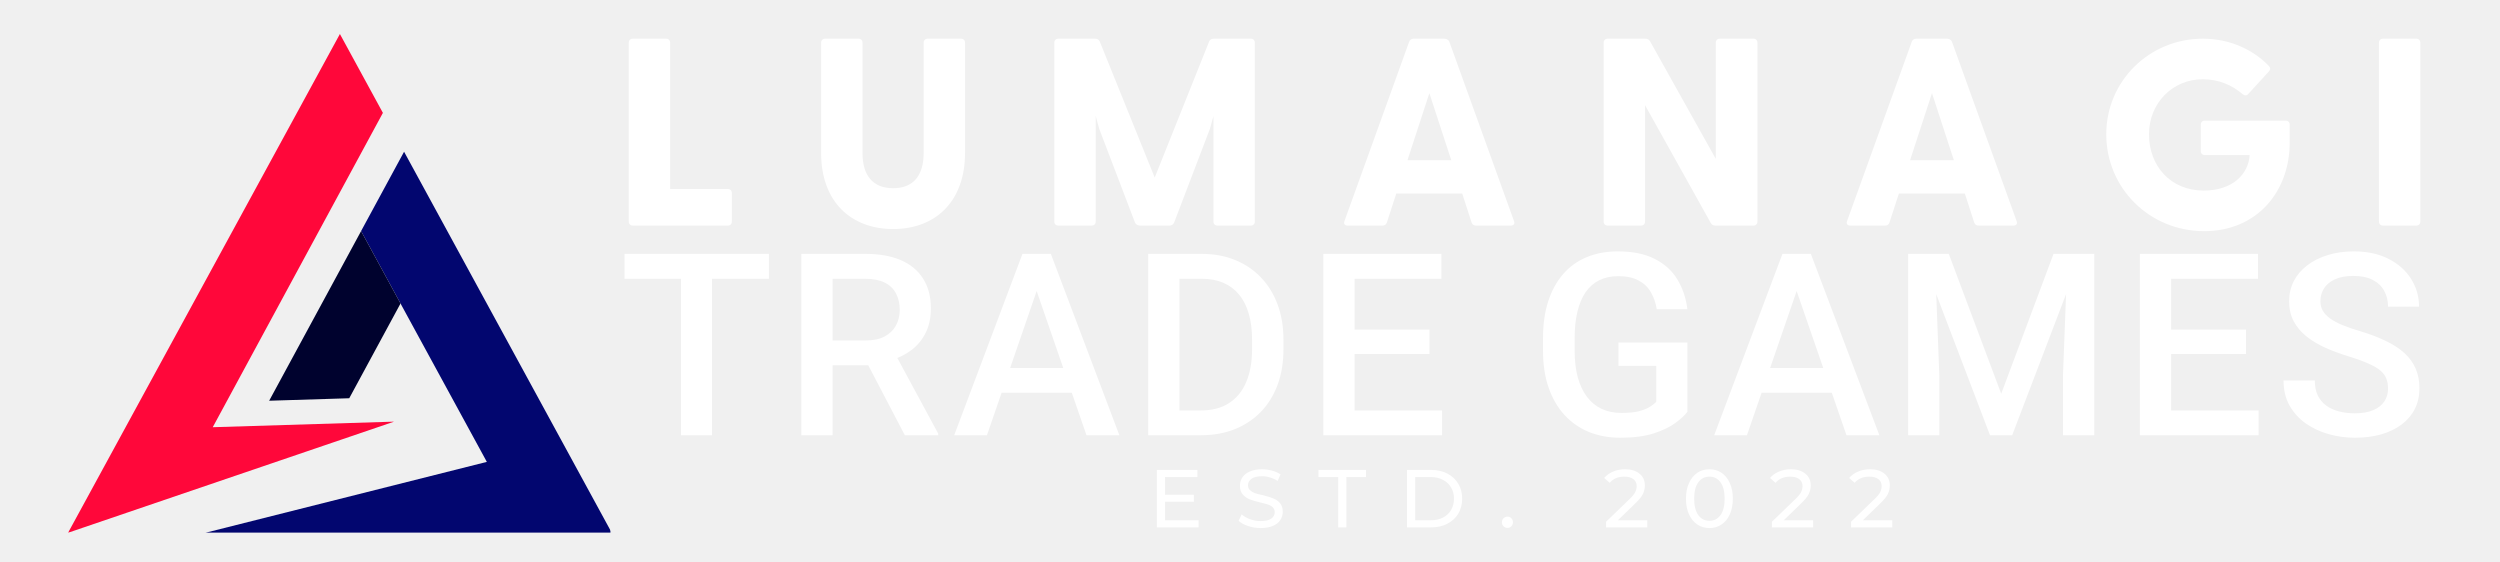
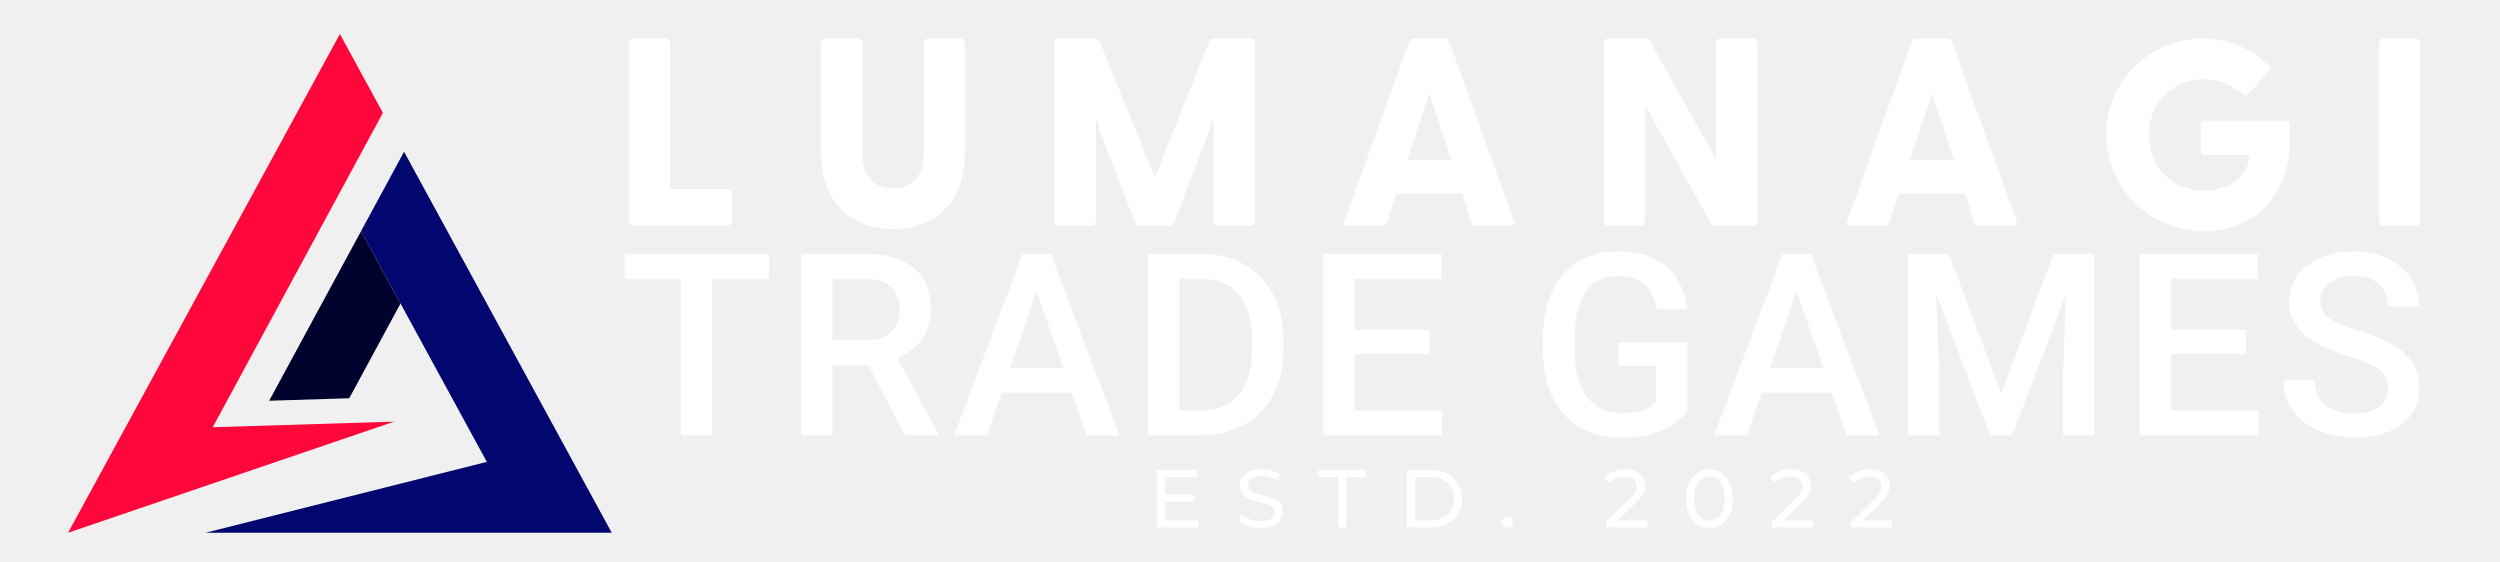
<svg xmlns="http://www.w3.org/2000/svg" width="294" height="66" viewBox="0 0 294 66" fill="none">
-   <mask id="mask0_1645_23108" style="mask-type:luminance" maskUnits="userSpaceOnUse" x="8" y="3" width="39" height="60">
-     <path d="M8 3.988H46.441V62.66H8V3.988Z" fill="white" />
-   </mask>
  <g mask="url(#mask0_1645_23108)">
    <path d="M25.018 50.24L46.343 49.585L8.004 62.652L39.973 4L45.029 13.274L39.973 22.612L25.018 50.24Z" fill="#FF073A" />
  </g>
-   <mask id="mask1_1645_23108" style="mask-type:luminance" maskUnits="userSpaceOnUse" x="23" y="17" width="49" height="46">
-     <path d="M23.203 17.727H71.788V62.66H23.203V17.727Z" fill="white" />
-   </mask>
  <g mask="url(#mask1_1645_23108)">
    <path d="M57.252 54.317L47.101 35.692L42.463 27.175L47.519 17.845L71.942 62.653H24.158L57.252 54.317Z" fill="#02066F" />
  </g>
  <path d="M42.465 27.175L47.102 35.692L41.071 46.834L31.654 47.126L42.465 27.175Z" fill="#00022E" />
  <path d="M85.59 22.227H78.81V5.023C78.81 4.739 78.62 4.549 78.34 4.549H74.413C74.133 4.549 73.943 4.739 73.943 5.023V26.059C73.943 26.339 74.133 26.529 74.413 26.529H85.59C85.874 26.529 86.064 26.339 86.064 26.059V22.697C86.064 22.416 85.874 22.227 85.59 22.227Z" fill="white" />
  <path d="M113.018 4.549H109.091C108.811 4.549 108.622 4.739 108.622 5.023V17.988C108.622 20.656 107.398 22.132 105.042 22.132C102.654 22.132 101.431 20.656 101.431 17.988V5.023C101.431 4.739 101.241 4.549 100.961 4.549H97.034C96.754 4.549 96.564 4.739 96.564 5.023V17.988C96.564 23.766 100.113 26.935 105.042 26.935C109.94 26.935 113.488 23.766 113.488 17.988V5.023C113.488 4.739 113.299 4.549 113.018 4.549Z" fill="white" />
  <path d="M147.097 4.549H142.763C142.51 4.549 142.293 4.644 142.199 4.865L135.793 20.877L129.324 4.865C129.23 4.644 129.013 4.549 128.76 4.549H124.458C124.178 4.549 123.988 4.739 123.988 5.023V26.059C123.988 26.339 124.178 26.529 124.458 26.529H128.385C128.665 26.529 128.855 26.339 128.855 26.059V13.623L129.261 15.131L133.468 26.154C133.563 26.402 133.816 26.529 134.068 26.529H137.522C137.77 26.529 137.991 26.402 138.086 26.154L142.293 15.131L142.7 13.655V26.059C142.7 26.339 142.889 26.529 143.173 26.529H147.097C147.377 26.529 147.566 26.339 147.566 26.059V5.023C147.566 4.739 147.377 4.549 147.097 4.549Z" fill="white" />
  <path d="M178.047 25.996L170.45 4.928C170.355 4.676 170.102 4.549 169.854 4.549H166.242C165.99 4.549 165.8 4.676 165.709 4.928L158.108 25.996C157.986 26.308 158.14 26.529 158.487 26.529H162.568C162.82 26.529 163.006 26.434 163.101 26.154L164.202 22.76H171.957L173.054 26.154C173.149 26.434 173.339 26.529 173.587 26.529H177.668C178.015 26.529 178.173 26.308 178.047 25.996ZM165.52 18.837L168.093 10.955L170.667 18.837H165.52Z" fill="white" />
  <path d="M206.204 4.549H202.246C201.965 4.549 201.776 4.739 201.776 5.023V18.679L194.052 4.865C193.926 4.644 193.74 4.549 193.488 4.549H189.06C188.779 4.549 188.59 4.739 188.59 5.023V26.059C188.59 26.339 188.779 26.529 189.06 26.529H192.987C193.267 26.529 193.456 26.339 193.456 26.059V12.368L201.18 26.213C201.306 26.434 201.492 26.529 201.744 26.529H206.204C206.484 26.529 206.674 26.339 206.674 26.059V5.023C206.674 4.739 206.484 4.549 206.204 4.549Z" fill="white" />
  <path d="M237.154 25.996L229.557 4.928C229.462 4.676 229.21 4.549 228.961 4.549H225.35C225.097 4.549 224.908 4.676 224.817 4.928L217.215 25.996C217.093 26.308 217.247 26.529 217.594 26.529H221.675C221.928 26.529 222.113 26.434 222.208 26.154L223.309 22.76H231.065L232.162 26.154C232.257 26.434 232.446 26.529 232.695 26.529H236.776C237.123 26.529 237.281 26.308 237.154 25.996ZM224.627 18.837L227.201 10.955L229.774 18.837H224.627Z" fill="white" />
  <path d="M268.797 14.187H259.281C259.001 14.187 258.811 14.377 258.811 14.657V17.767C258.811 18.047 259.001 18.237 259.281 18.237H264.558C264.432 20.467 262.549 22.412 259.155 22.412C255.263 22.412 252.721 19.523 252.721 15.79C252.721 12.147 255.484 9.321 259.032 9.321C260.947 9.321 262.486 10.012 263.741 11.077C263.962 11.267 264.211 11.267 264.4 11.046L266.815 8.409C267.005 8.192 267.036 8.003 266.815 7.75C264.901 5.773 262.138 4.549 259.064 4.549C252.753 4.549 247.697 9.542 247.697 15.79C247.697 22.132 252.785 27.184 259.218 27.184C265.434 27.184 269.266 22.507 269.266 16.792V14.657C269.266 14.377 269.077 14.187 268.797 14.187Z" fill="white" />
  <path d="M279.766 5.023V26.059C279.766 26.339 279.955 26.529 280.235 26.529H284.162C284.443 26.529 284.632 26.339 284.632 26.059V5.023C284.632 4.739 284.443 4.549 284.162 4.549H280.235C279.955 4.549 279.766 4.739 279.766 5.023Z" fill="white" />
  <path d="M83.73 29.856V51.184H80.082V29.856H83.73ZM90.424 29.856V32.786H73.446V29.856H90.424ZM94.236 29.856H101.78C103.401 29.856 104.783 30.1 105.926 30.588C107.068 31.077 107.942 31.799 108.548 32.756C109.163 33.704 109.471 34.876 109.471 36.272C109.471 37.336 109.275 38.274 108.885 39.084C108.494 39.895 107.942 40.579 107.229 41.135C106.517 41.682 105.667 42.107 104.681 42.41L103.567 42.952H96.785L96.756 40.037H101.839C102.718 40.037 103.45 39.88 104.036 39.568C104.622 39.255 105.062 38.831 105.354 38.294C105.657 37.747 105.809 37.131 105.809 36.448C105.809 35.706 105.662 35.061 105.369 34.514C105.086 33.958 104.646 33.533 104.051 33.24C103.455 32.937 102.698 32.786 101.78 32.786H97.913V51.184H94.236V29.856ZM106.409 51.184L101.399 41.604L105.252 41.589L110.335 50.994V51.184H106.409ZM122.438 32.698L116.066 51.184H112.214L120.241 29.856H122.702L122.438 32.698ZM127.771 51.184L121.384 32.698L121.105 29.856H123.581L131.638 51.184H127.771ZM127.463 43.274V46.189H115.861V43.274H127.463ZM141.222 51.184H136.666L136.695 48.269H141.222C142.54 48.269 143.644 47.981 144.532 47.405C145.431 46.829 146.104 46.003 146.554 44.929C147.013 43.855 147.242 42.576 147.242 41.091V39.934C147.242 38.782 147.11 37.761 146.847 36.873C146.593 35.984 146.212 35.237 145.704 34.631C145.206 34.026 144.591 33.567 143.858 33.254C143.136 32.942 142.301 32.786 141.354 32.786H136.578V29.856H141.354C142.77 29.856 144.063 30.095 145.235 30.574C146.407 31.043 147.418 31.721 148.268 32.61C149.127 33.498 149.786 34.563 150.245 35.803C150.704 37.044 150.934 38.43 150.934 39.963V41.091C150.934 42.624 150.704 44.011 150.245 45.252C149.786 46.492 149.127 47.556 148.268 48.445C147.408 49.324 146.383 50.002 145.191 50.481C144.01 50.95 142.687 51.184 141.222 51.184ZM138.702 29.856V51.184H135.025V29.856H138.702ZM169.585 48.269V51.184H158.262V48.269H169.585ZM159.302 29.856V51.184H155.625V29.856H159.302ZM168.105 38.762V41.633H158.262V38.762H168.105ZM169.512 29.856V32.786H158.262V29.856H169.512ZM198.436 40.286V48.43C198.133 48.831 197.659 49.27 197.015 49.748C196.38 50.217 195.535 50.623 194.48 50.964C193.426 51.306 192.112 51.477 190.54 51.477C189.202 51.477 187.977 51.252 186.863 50.803C185.75 50.344 184.788 49.675 183.978 48.796C183.177 47.917 182.557 46.848 182.117 45.588C181.678 44.319 181.458 42.873 181.458 41.252V39.773C181.458 38.162 181.658 36.726 182.059 35.466C182.469 34.197 183.055 33.123 183.816 32.244C184.578 31.365 185.496 30.701 186.57 30.252C187.654 29.793 188.88 29.563 190.247 29.563C191.995 29.563 193.44 29.856 194.583 30.442C195.735 31.018 196.624 31.819 197.249 32.844C197.874 33.87 198.27 35.041 198.436 36.36H194.832C194.715 35.618 194.485 34.954 194.144 34.368C193.812 33.782 193.333 33.323 192.708 32.991C192.093 32.649 191.292 32.478 190.306 32.478C189.456 32.478 188.709 32.639 188.064 32.961C187.42 33.284 186.883 33.757 186.453 34.382C186.033 35.007 185.716 35.769 185.501 36.667C185.286 37.566 185.179 38.591 185.179 39.744V41.252C185.179 42.424 185.301 43.464 185.545 44.373C185.799 45.281 186.16 46.047 186.629 46.672C187.107 47.297 187.688 47.771 188.372 48.093C189.056 48.406 189.827 48.562 190.687 48.562C191.526 48.562 192.215 48.494 192.752 48.357C193.289 48.21 193.714 48.04 194.026 47.844C194.349 47.639 194.598 47.444 194.773 47.258V43.025H190.335V40.286H198.436ZM211.813 32.698L205.441 51.184H201.589L209.616 29.856H212.077L211.813 32.698ZM217.146 51.184L210.759 32.698L210.48 29.856H212.956L221.013 51.184H217.146ZM216.838 43.274V46.189H205.236V43.274H216.838ZM225.895 29.856H229.176L235.343 46.306L241.495 29.856H244.776L236.632 51.184H234.024L225.895 29.856ZM224.4 29.856H227.521L228.062 44.094V51.184H224.4V29.856ZM243.15 29.856H246.285V51.184H242.608V44.094L243.15 29.856ZM265.61 48.269V51.184H254.287V48.269H265.61ZM255.327 29.856V51.184H251.65V29.856H255.327ZM264.131 38.762V41.633H254.287V38.762H264.131ZM265.537 29.856V32.786H254.287V29.856H265.537ZM280.834 45.691C280.834 45.252 280.766 44.861 280.629 44.519C280.502 44.177 280.272 43.865 279.94 43.581C279.608 43.298 279.14 43.025 278.534 42.761C277.938 42.488 277.177 42.209 276.249 41.926C275.233 41.614 274.296 41.267 273.437 40.886C272.587 40.496 271.845 40.046 271.21 39.539C270.575 39.021 270.082 38.43 269.73 37.766C269.379 37.092 269.203 36.316 269.203 35.437C269.203 34.568 269.384 33.777 269.745 33.064C270.116 32.351 270.639 31.736 271.312 31.218C271.996 30.691 272.802 30.286 273.729 30.002C274.657 29.709 275.683 29.563 276.806 29.563C278.388 29.563 279.75 29.856 280.893 30.442C282.045 31.028 282.929 31.814 283.544 32.8C284.169 33.787 284.481 34.876 284.481 36.067H280.834C280.834 35.364 280.683 34.744 280.38 34.206C280.087 33.66 279.638 33.23 279.032 32.917C278.437 32.605 277.68 32.449 276.762 32.449C275.893 32.449 275.17 32.581 274.594 32.844C274.018 33.108 273.588 33.464 273.305 33.914C273.021 34.363 272.88 34.871 272.88 35.437C272.88 35.837 272.973 36.204 273.158 36.536C273.344 36.858 273.627 37.161 274.008 37.444C274.389 37.717 274.867 37.976 275.443 38.22C276.02 38.464 276.698 38.699 277.479 38.923C278.661 39.275 279.691 39.666 280.57 40.095C281.449 40.515 282.182 40.994 282.768 41.531C283.354 42.068 283.793 42.678 284.086 43.362C284.379 44.036 284.525 44.802 284.525 45.662C284.525 46.56 284.345 47.371 283.983 48.093C283.622 48.806 283.104 49.416 282.431 49.924C281.767 50.422 280.966 50.808 280.028 51.081C279.101 51.345 278.065 51.477 276.923 51.477C275.897 51.477 274.887 51.34 273.891 51.067C272.904 50.794 272.006 50.378 271.195 49.822C270.385 49.255 269.74 48.552 269.262 47.712C268.783 46.863 268.544 45.872 268.544 44.739H272.221C272.221 45.432 272.338 46.023 272.572 46.511C272.816 46.999 273.153 47.4 273.583 47.712C274.013 48.015 274.511 48.24 275.077 48.386C275.653 48.533 276.269 48.606 276.923 48.606C277.782 48.606 278.5 48.484 279.076 48.24C279.662 47.996 280.102 47.654 280.395 47.214C280.688 46.775 280.834 46.267 280.834 45.691Z" fill="white" />
  <path d="M140.955 61.183V62.02H136.045V55.263H140.813V56.1H137.008V58.184H140.402V59.005H137.008V61.183H140.955Z" fill="white" />
  <path d="M148.249 62.099C147.744 62.099 147.255 62.02 146.781 61.862C146.307 61.704 145.932 61.499 145.66 61.246L146.023 60.489C146.276 60.721 146.599 60.911 147.002 61.057C147.401 61.207 147.815 61.278 148.249 61.278C148.806 61.278 149.22 61.183 149.496 60.994C149.769 60.804 149.907 60.552 149.907 60.236C149.907 60.007 149.832 59.818 149.686 59.668C149.536 59.522 149.354 59.411 149.133 59.336C148.912 59.265 148.597 59.178 148.186 59.084C147.681 58.957 147.27 58.839 146.955 58.72C146.647 58.594 146.378 58.405 146.15 58.152C145.929 57.9 145.818 57.56 145.818 57.126C145.818 56.759 145.913 56.431 146.102 56.147C146.292 55.855 146.58 55.622 146.97 55.453C147.357 55.275 147.839 55.184 148.407 55.184C148.806 55.184 149.196 55.239 149.575 55.342C149.962 55.449 150.302 55.594 150.586 55.784L150.254 56.558C149.978 56.38 149.678 56.242 149.354 56.147C149.039 56.052 148.723 56.005 148.407 56.005C147.859 56.005 147.448 56.108 147.176 56.305C146.899 56.506 146.765 56.763 146.765 57.078C146.765 57.311 146.844 57.501 147.002 57.647C147.16 57.797 147.349 57.911 147.57 57.994C147.799 58.069 148.111 58.148 148.502 58.231C149.015 58.357 149.425 58.484 149.733 58.61C150.037 58.728 150.302 58.91 150.523 59.162C150.744 59.415 150.854 59.754 150.854 60.173C150.854 60.532 150.759 60.859 150.57 61.152C150.38 61.448 150.084 61.68 149.686 61.846C149.295 62.016 148.818 62.099 148.249 62.099Z" fill="white" />
  <path d="M157.373 56.1H155.053V55.263H160.641V56.1H158.336V62.02H157.373V56.1Z" fill="white" />
  <path d="M165.463 55.263H168.305C169.019 55.263 169.65 55.405 170.199 55.689C170.755 55.974 171.186 56.376 171.494 56.889C171.797 57.394 171.951 57.979 171.951 58.642C171.951 59.305 171.797 59.897 171.494 60.41C171.186 60.915 170.755 61.31 170.199 61.594C169.65 61.878 169.019 62.02 168.305 62.02H165.463V55.263ZM168.257 61.183C168.802 61.183 169.283 61.081 169.694 60.868C170.104 60.658 170.42 60.362 170.641 59.983C170.87 59.597 170.988 59.147 170.988 58.642C170.988 58.136 170.87 57.694 170.641 57.316C170.42 56.937 170.104 56.645 169.694 56.431C169.283 56.21 168.802 56.1 168.257 56.1H166.426V61.183H168.257Z" fill="white" />
  <path d="M177.29 62.083C177.108 62.083 176.951 62.02 176.816 61.894C176.69 61.767 176.627 61.609 176.627 61.42C176.627 61.23 176.69 61.073 176.816 60.946C176.951 60.82 177.108 60.757 177.29 60.757C177.468 60.757 177.614 60.82 177.732 60.946C177.858 61.065 177.921 61.223 177.921 61.42C177.921 61.609 177.858 61.767 177.732 61.894C177.606 62.02 177.456 62.083 177.29 62.083Z" fill="white" />
  <path d="M193.72 61.183V62.02H188.873V61.357L191.62 58.705C191.956 58.389 192.181 58.117 192.299 57.884C192.414 57.643 192.473 57.406 192.473 57.173C192.473 56.818 192.347 56.542 192.094 56.352C191.841 56.155 191.482 56.052 191.02 56.052C190.282 56.052 189.71 56.297 189.3 56.779L188.652 56.21C188.913 55.895 189.256 55.65 189.679 55.468C190.109 55.279 190.586 55.184 191.115 55.184C191.818 55.184 192.382 55.358 192.804 55.705C193.223 56.044 193.436 56.502 193.436 57.078C193.436 57.438 193.357 57.781 193.199 58.105C193.041 58.42 192.745 58.783 192.315 59.194L190.263 61.183H193.72Z" fill="white" />
  <path d="M201.034 62.099C200.497 62.099 200.024 61.965 199.613 61.688C199.203 61.416 198.875 61.021 198.635 60.504C198.39 59.979 198.271 59.36 198.271 58.641C198.271 57.927 198.39 57.311 198.635 56.794C198.875 56.269 199.203 55.871 199.613 55.594C200.024 55.322 200.497 55.184 201.034 55.184C201.559 55.184 202.029 55.322 202.439 55.594C202.858 55.871 203.185 56.269 203.418 56.794C203.659 57.311 203.781 57.927 203.781 58.641C203.781 59.36 203.659 59.979 203.418 60.504C203.185 61.021 202.858 61.416 202.439 61.688C202.029 61.965 201.559 62.099 201.034 62.099ZM201.034 61.246C201.571 61.246 202.001 61.025 202.329 60.583C202.652 60.133 202.818 59.486 202.818 58.641C202.818 57.801 202.652 57.157 202.329 56.715C202.001 56.273 201.571 56.052 201.034 56.052C200.486 56.052 200.048 56.273 199.724 56.715C199.396 57.157 199.234 57.801 199.234 58.641C199.234 59.486 199.396 60.133 199.724 60.583C200.048 61.025 200.486 61.246 201.034 61.246Z" fill="white" />
  <path d="M213.224 61.183V62.02H208.377V61.357L211.124 58.705C211.46 58.389 211.685 58.117 211.803 57.884C211.918 57.643 211.977 57.406 211.977 57.173C211.977 56.818 211.85 56.542 211.598 56.352C211.345 56.155 210.986 56.052 210.524 56.052C209.786 56.052 209.214 56.297 208.804 56.779L208.156 56.21C208.417 55.895 208.76 55.65 209.182 55.468C209.613 55.279 210.09 55.184 210.619 55.184C211.322 55.184 211.886 55.358 212.308 55.705C212.727 56.044 212.94 56.502 212.94 57.078C212.94 57.438 212.861 57.781 212.703 58.105C212.545 58.42 212.249 58.783 211.819 59.194L209.767 61.183H213.224Z" fill="white" />
  <path d="M222.529 61.183V62.02H217.682V61.357L220.429 58.705C220.764 58.389 220.989 58.117 221.108 57.884C221.222 57.643 221.281 57.406 221.281 57.173C221.281 56.818 221.155 56.542 220.903 56.352C220.65 56.155 220.291 56.052 219.829 56.052C219.091 56.052 218.519 56.297 218.108 56.779L217.461 56.21C217.721 55.895 218.065 55.65 218.487 55.468C218.917 55.279 219.395 55.184 219.924 55.184C220.626 55.184 221.191 55.358 221.613 55.705C222.031 56.044 222.244 56.502 222.244 57.078C222.244 57.438 222.165 57.781 222.008 58.105C221.85 58.42 221.554 58.783 221.124 59.194L219.071 61.183H222.529Z" fill="white" />
</svg>
